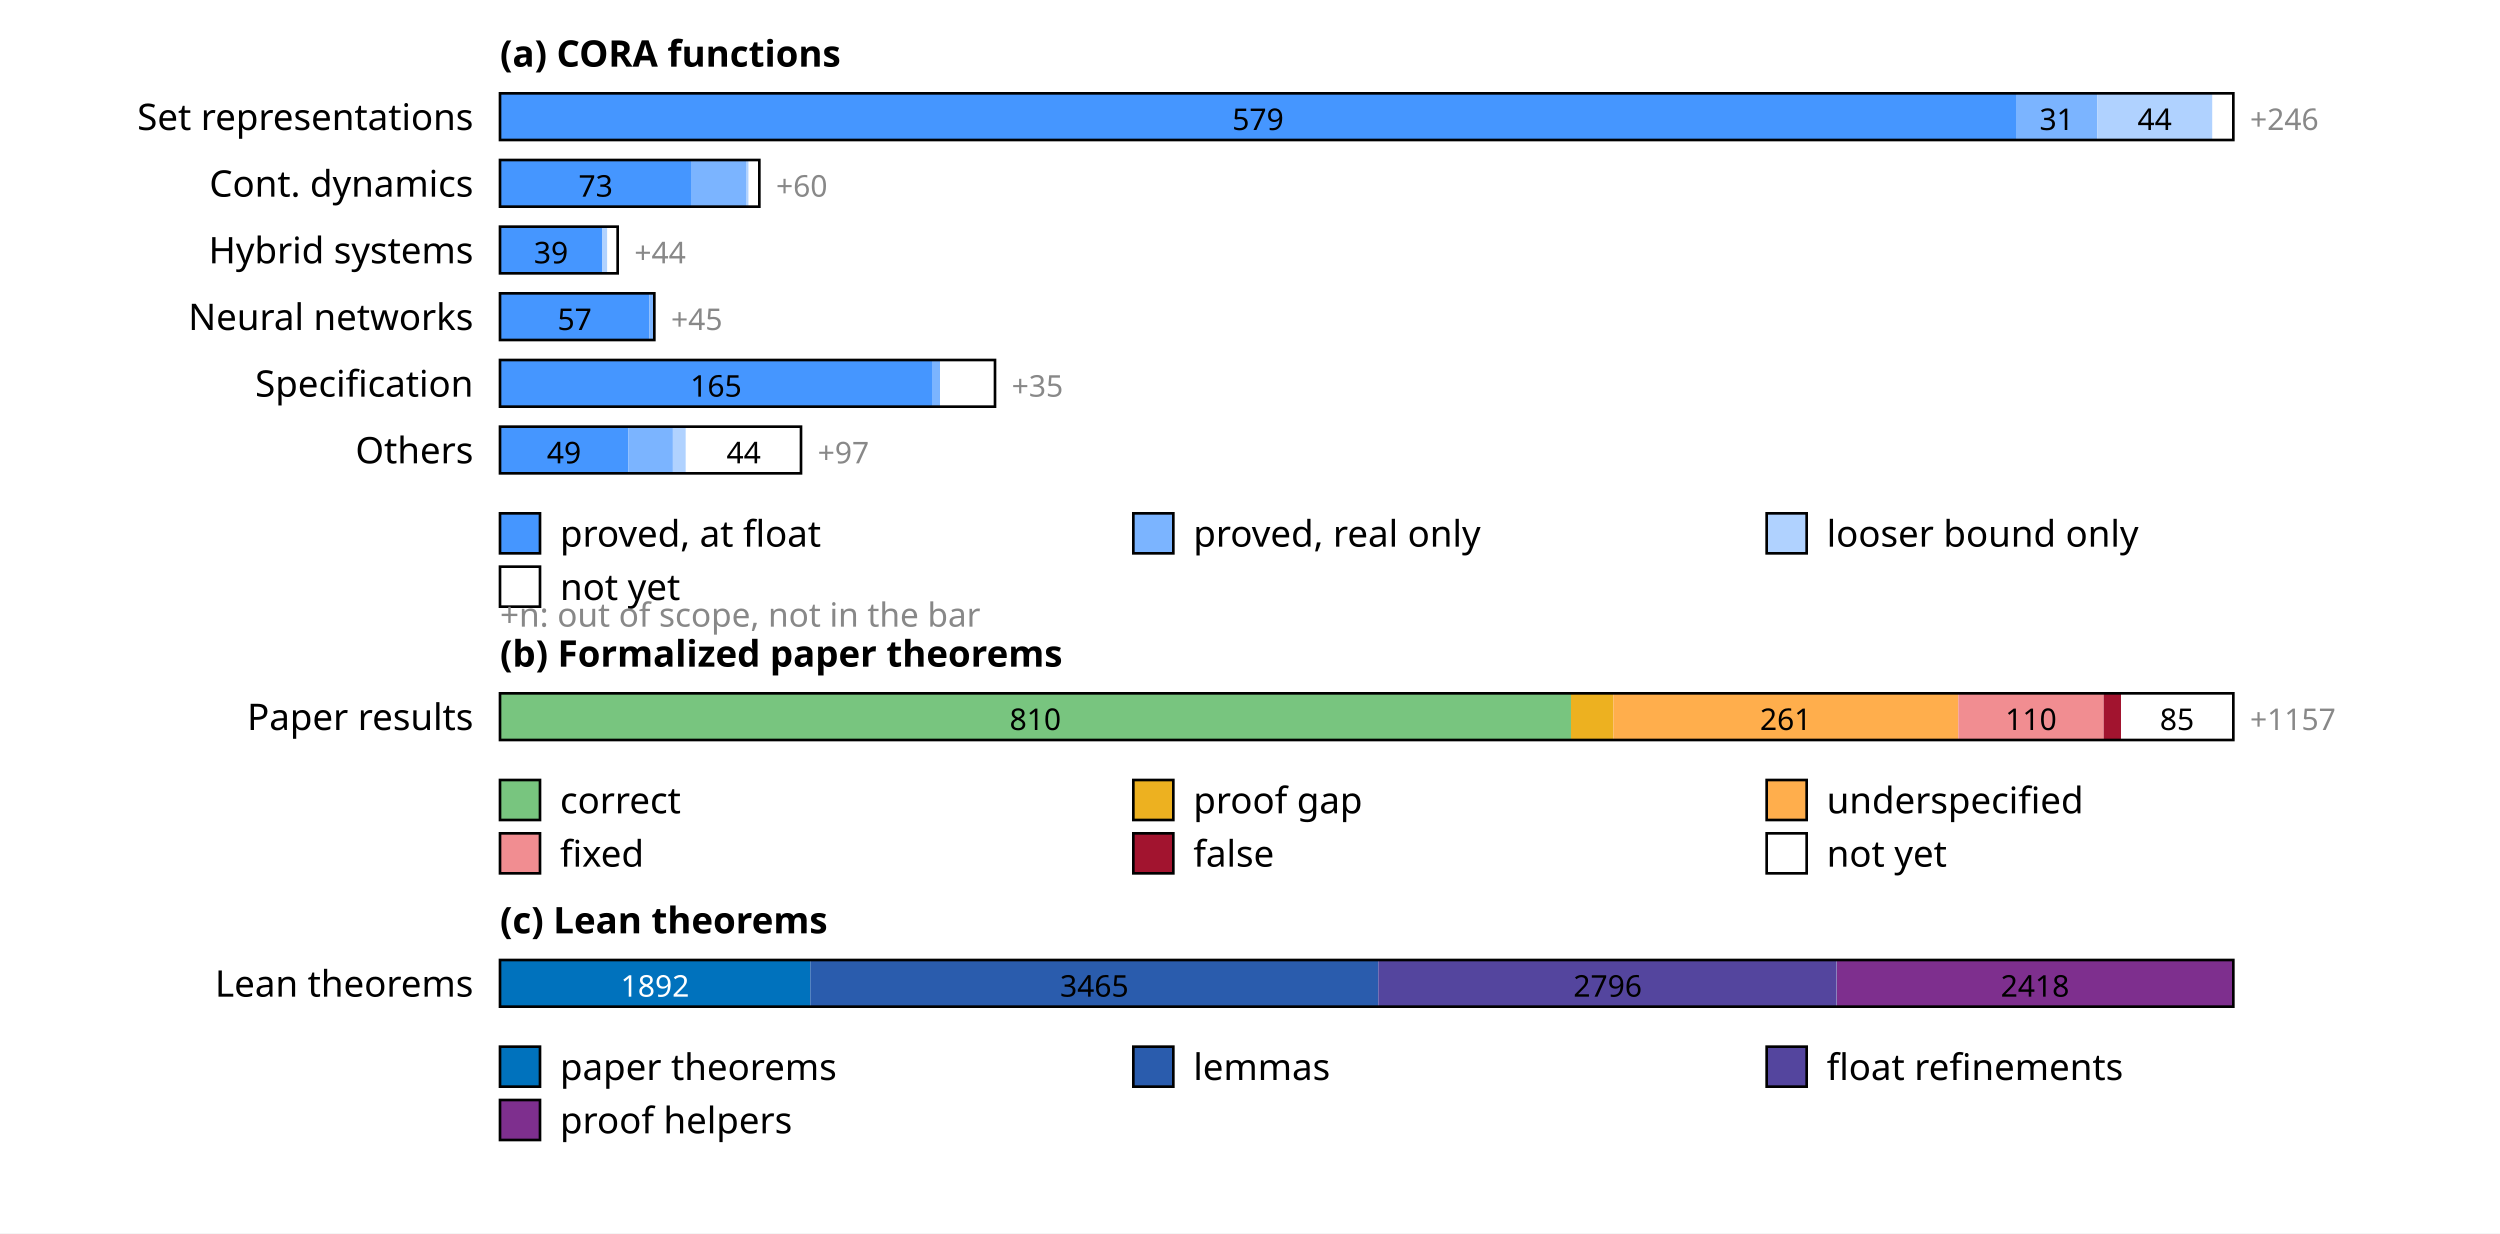
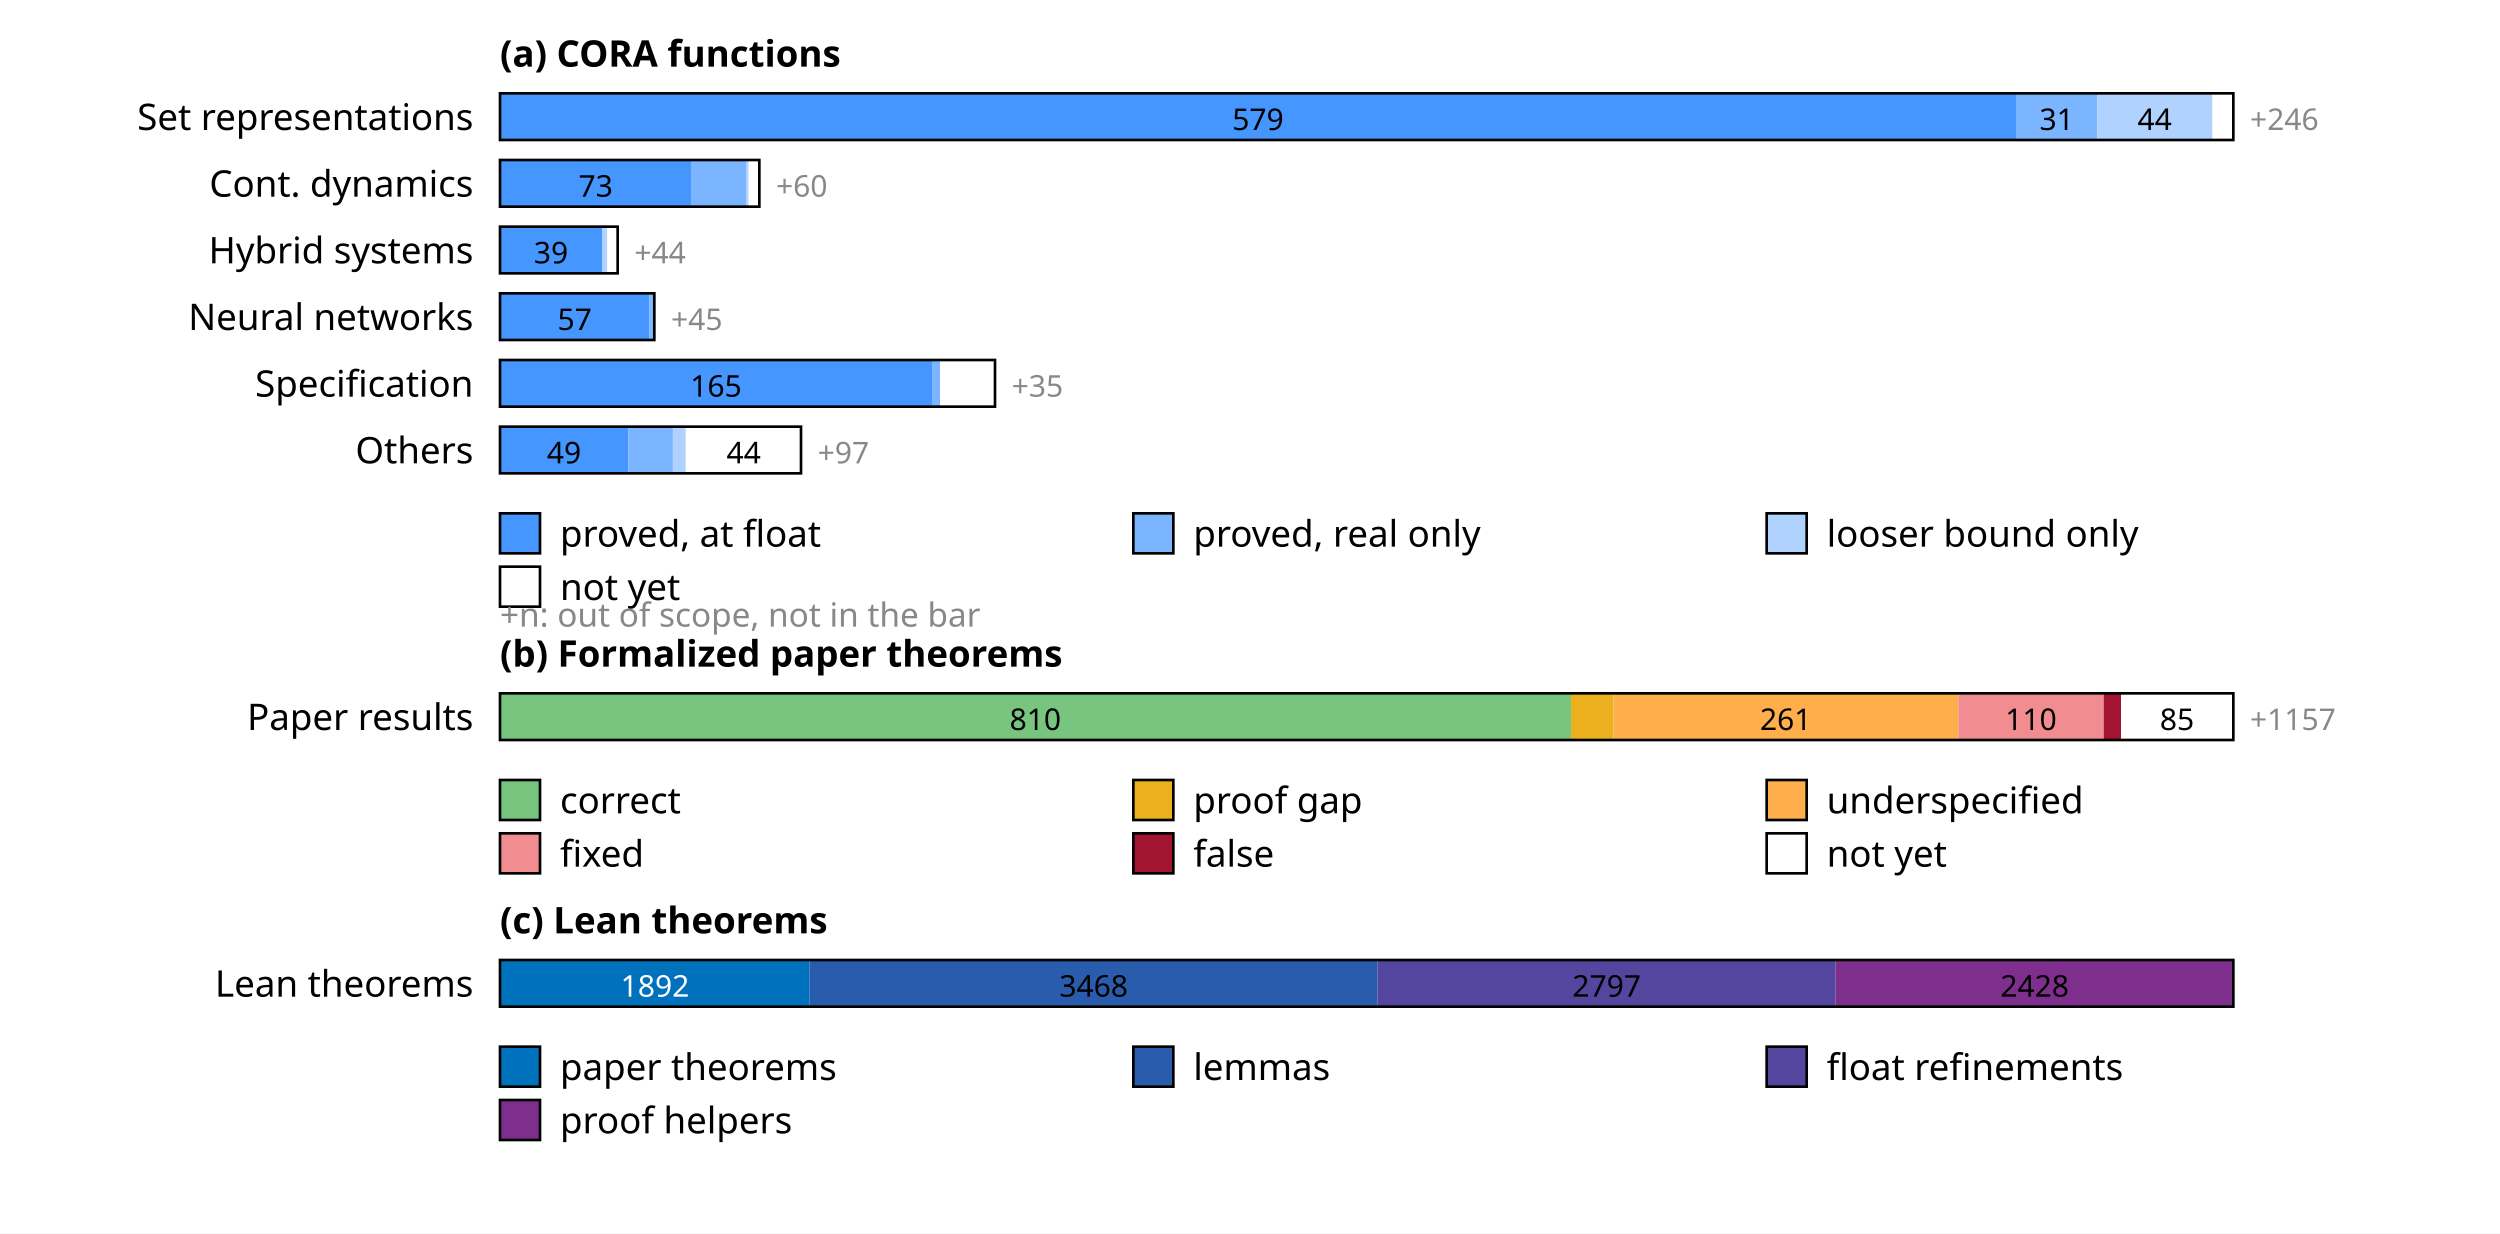
<svg xmlns="http://www.w3.org/2000/svg" width="750" height="370" font-family="sans-serif" font-size="11">
  <rect width="100%" height="100%" fill="white" />
  <text x="150" y="20" font-weight="bold">(a) CORA functions</text>
  <text x="142" y="39" text-anchor="end">Set representations</text>
  <rect x="150.0" y="28" width="454.8" height="14" fill="rgb(69,150,255)" />
  <text x="377.4" y="39" text-anchor="middle" font-size="9" fill="#000">579</text>
  <rect x="604.8" y="28" width="24.4" height="14" fill="rgb(123,180,255)" />
  <text x="617.0" y="39" text-anchor="middle" font-size="9" fill="#000">31</text>
  <rect x="629.2" y="28" width="34.6" height="14" fill="rgb(176,210,255)" />
  <text x="646.4" y="39" text-anchor="middle" font-size="9" fill="#000">44</text>
  <rect x="663.7" y="28" width="6.3" height="14" fill="rgb(255,255,255)" />
  <rect x="150" y="28" width="520.0" height="14" fill="none" stroke="#000" stroke-width="0.8" />
  <text x="675.0" y="39" font-size="9" fill="#888">+246</text>
  <text x="142" y="59" text-anchor="end">Cont. dynamics</text>
  <rect x="150.0" y="48" width="57.3" height="14" fill="rgb(69,150,255)" />
  <text x="178.7" y="59" text-anchor="middle" font-size="9" fill="#000">73</text>
  <rect x="207.3" y="48" width="16.5" height="14" fill="rgb(123,180,255)" />
  <rect x="223.8" y="48" width="0.8" height="14" fill="rgb(176,210,255)" />
  <rect x="224.6" y="48" width="3.1" height="14" fill="rgb(255,255,255)" />
  <rect x="150" y="48" width="77.8" height="14" fill="none" stroke="#000" stroke-width="0.8" />
  <text x="232.8" y="59" font-size="9" fill="#888">+60</text>
  <text x="142" y="79" text-anchor="end">Hybrid systems</text>
  <rect x="150.0" y="68" width="30.6" height="14" fill="rgb(69,150,255)" />
  <text x="165.3" y="79" text-anchor="middle" font-size="9" fill="#000">39</text>
  <rect x="180.6" y="68" width="1.6" height="14" fill="rgb(176,210,255)" />
  <rect x="182.2" y="68" width="3.1" height="14" fill="rgb(255,255,255)" />
  <rect x="150" y="68" width="35.3" height="14" fill="none" stroke="#000" stroke-width="0.8" />
  <text x="190.3" y="79" font-size="9" fill="#888">+44</text>
  <text x="142" y="99" text-anchor="end">Neural networks</text>
  <rect x="150.0" y="88" width="44.8" height="14" fill="rgb(69,150,255)" />
  <text x="172.4" y="99" text-anchor="middle" font-size="9" fill="#000">57</text>
  <rect x="194.8" y="88" width="1.6" height="14" fill="rgb(123,180,255)" />
  <rect x="150" y="88" width="46.3" height="14" fill="none" stroke="#000" stroke-width="0.8" />
  <text x="201.3" y="99" font-size="9" fill="#888">+45</text>
  <text x="142" y="119" text-anchor="end">Specification</text>
  <rect x="150.0" y="108" width="129.6" height="14" fill="rgb(69,150,255)" />
  <text x="214.8" y="119" text-anchor="middle" font-size="9" fill="#000">165</text>
  <rect x="279.6" y="108" width="2.4" height="14" fill="rgb(123,180,255)" />
  <rect x="282.0" y="108" width="16.5" height="14" fill="rgb(255,255,255)" />
  <rect x="150" y="108" width="148.5" height="14" fill="none" stroke="#000" stroke-width="0.8" />
  <text x="303.5" y="119" font-size="9" fill="#888">+35</text>
  <text x="142" y="139" text-anchor="end">Others</text>
  <rect x="150.0" y="128" width="38.5" height="14" fill="rgb(69,150,255)" />
  <text x="169.2" y="139" text-anchor="middle" font-size="9" fill="#000">49</text>
  <rect x="188.5" y="128" width="13.4" height="14" fill="rgb(123,180,255)" />
  <rect x="201.8" y="128" width="3.9" height="14" fill="rgb(176,210,255)" />
  <rect x="205.8" y="128" width="34.6" height="14" fill="rgb(255,255,255)" />
  <text x="223.1" y="139" text-anchor="middle" font-size="9" fill="#000">44</text>
  <rect x="150" y="128" width="90.3" height="14" fill="none" stroke="#000" stroke-width="0.8" />
  <text x="245.3" y="139" font-size="9" fill="#888">+97</text>
  <rect x="150" y="154" width="12" height="12" fill="rgb(69,150,255)" stroke="#000" stroke-width="0.8" />
  <text x="168" y="164">proved, at float</text>
  <rect x="340" y="154" width="12" height="12" fill="rgb(123,180,255)" stroke="#000" stroke-width="0.8" />
  <text x="358" y="164">proved, real only</text>
  <rect x="530" y="154" width="12" height="12" fill="rgb(176,210,255)" stroke="#000" stroke-width="0.8" />
  <text x="548" y="164">looser bound only</text>
  <rect x="150" y="170" width="12" height="12" fill="rgb(255,255,255)" stroke="#000" stroke-width="0.8" />
  <text x="168" y="180">not yet</text>
  <text x="150" y="188" font-size="10" fill="#888">+n: out of scope, not in the bar</text>
  <text x="150" y="200" font-weight="bold">(b) Formalized paper theorems</text>
  <text x="142" y="219" text-anchor="end">Paper results</text>
  <rect x="150.0" y="208" width="321.3" height="14" fill="rgb(120,197,127)" />
  <text x="310.6" y="219" text-anchor="middle" font-size="9" fill="#000">810</text>
  <rect x="471.3" y="208" width="12.7" height="14" fill="rgb(237,177,32)" />
  <rect x="484.0" y="208" width="103.5" height="14" fill="rgb(255,174,76)" />
  <text x="535.7" y="219" text-anchor="middle" font-size="9" fill="#000">261</text>
  <rect x="587.5" y="208" width="43.6" height="14" fill="rgb(241,141,145)" />
  <text x="609.3" y="219" text-anchor="middle" font-size="9" fill="#000">110</text>
  <rect x="631.1" y="208" width="5.2" height="14" fill="rgb(162,20,47)" />
  <rect x="636.3" y="208" width="33.7" height="14" fill="rgb(255,255,255)" />
  <text x="653.1" y="219" text-anchor="middle" font-size="9" fill="#000">85</text>
  <rect x="150" y="208" width="520.0" height="14" fill="none" stroke="#000" stroke-width="0.8" />
  <text x="675.0" y="219" font-size="9" fill="#888">+1157</text>
  <rect x="150" y="234" width="12" height="12" fill="rgb(120,197,127)" stroke="#000" stroke-width="0.8" />
  <text x="168" y="244">correct</text>
  <rect x="340" y="234" width="12" height="12" fill="rgb(237,177,32)" stroke="#000" stroke-width="0.8" />
  <text x="358" y="244">proof gap</text>
  <rect x="530" y="234" width="12" height="12" fill="rgb(255,174,76)" stroke="#000" stroke-width="0.8" />
  <text x="548" y="244">underspecified</text>
  <rect x="150" y="250" width="12" height="12" fill="rgb(241,141,145)" stroke="#000" stroke-width="0.8" />
  <text x="168" y="260">fixed</text>
  <rect x="340" y="250" width="12" height="12" fill="rgb(162,20,47)" stroke="#000" stroke-width="0.8" />
  <text x="358" y="260">false</text>
  <rect x="530" y="250" width="12" height="12" fill="rgb(255,255,255)" stroke="#000" stroke-width="0.8" />
  <text x="548" y="260">not yet</text>
  <text x="150" y="280" font-weight="bold">(c) Lean theorems</text>
  <text x="142" y="299" text-anchor="end">Lean theorems</text>
-   <rect x="150.0" y="288" width="93.1" height="14" fill="rgb(0,114,189)" />
+   <rect x="150.0" y="288" width="92.9" height="14" fill="rgb(0,114,189)" />
  <text x="196.5" y="299" text-anchor="middle" font-size="9" fill="#fff">1892</text>
-   <rect x="243.1" y="288" width="170.4" height="14" fill="rgb(42,92,173)" />
-   <text x="328.3" y="299" text-anchor="middle" font-size="9" fill="#000">3465</text>
-   <rect x="413.5" y="288" width="137.5" height="14" fill="rgb(84,69,158)" />
-   <text x="482.3" y="299" text-anchor="middle" font-size="9" fill="#000">2796</text>
-   <rect x="551.1" y="288" width="118.9" height="14" fill="rgb(126,47,142)" />
-   <text x="610.5" y="299" text-anchor="middle" font-size="9" fill="#000">2418</text>
+   <rect x="242.9" y="288" width="170.4" height="14" fill="rgb(42,92,173)" />
+   <text x="328.1" y="299" text-anchor="middle" font-size="9" fill="#000">3468</text>
+   <rect x="413.3" y="288" width="137.4" height="14" fill="rgb(84,69,158)" />
+   <text x="482.0" y="299" text-anchor="middle" font-size="9" fill="#000">2797</text>
+   <rect x="550.7" y="288" width="119.3" height="14" fill="rgb(126,47,142)" />
+   <text x="610.4" y="299" text-anchor="middle" font-size="9" fill="#000">2428</text>
  <rect x="150" y="288" width="520.0" height="14" fill="none" stroke="#000" stroke-width="0.8" />
  <rect x="150" y="314" width="12" height="12" fill="rgb(0,114,189)" stroke="#000" stroke-width="0.8" />
  <text x="168" y="324">paper theorems</text>
  <rect x="340" y="314" width="12" height="12" fill="rgb(42,92,173)" stroke="#000" stroke-width="0.8" />
  <text x="358" y="324">lemmas</text>
  <rect x="530" y="314" width="12" height="12" fill="rgb(84,69,158)" stroke="#000" stroke-width="0.8" />
  <text x="548" y="324">float refinements</text>
  <rect x="150" y="330" width="12" height="12" fill="rgb(126,47,142)" stroke="#000" stroke-width="0.8" />
  <text x="168" y="340">proof helpers</text>
</svg>
